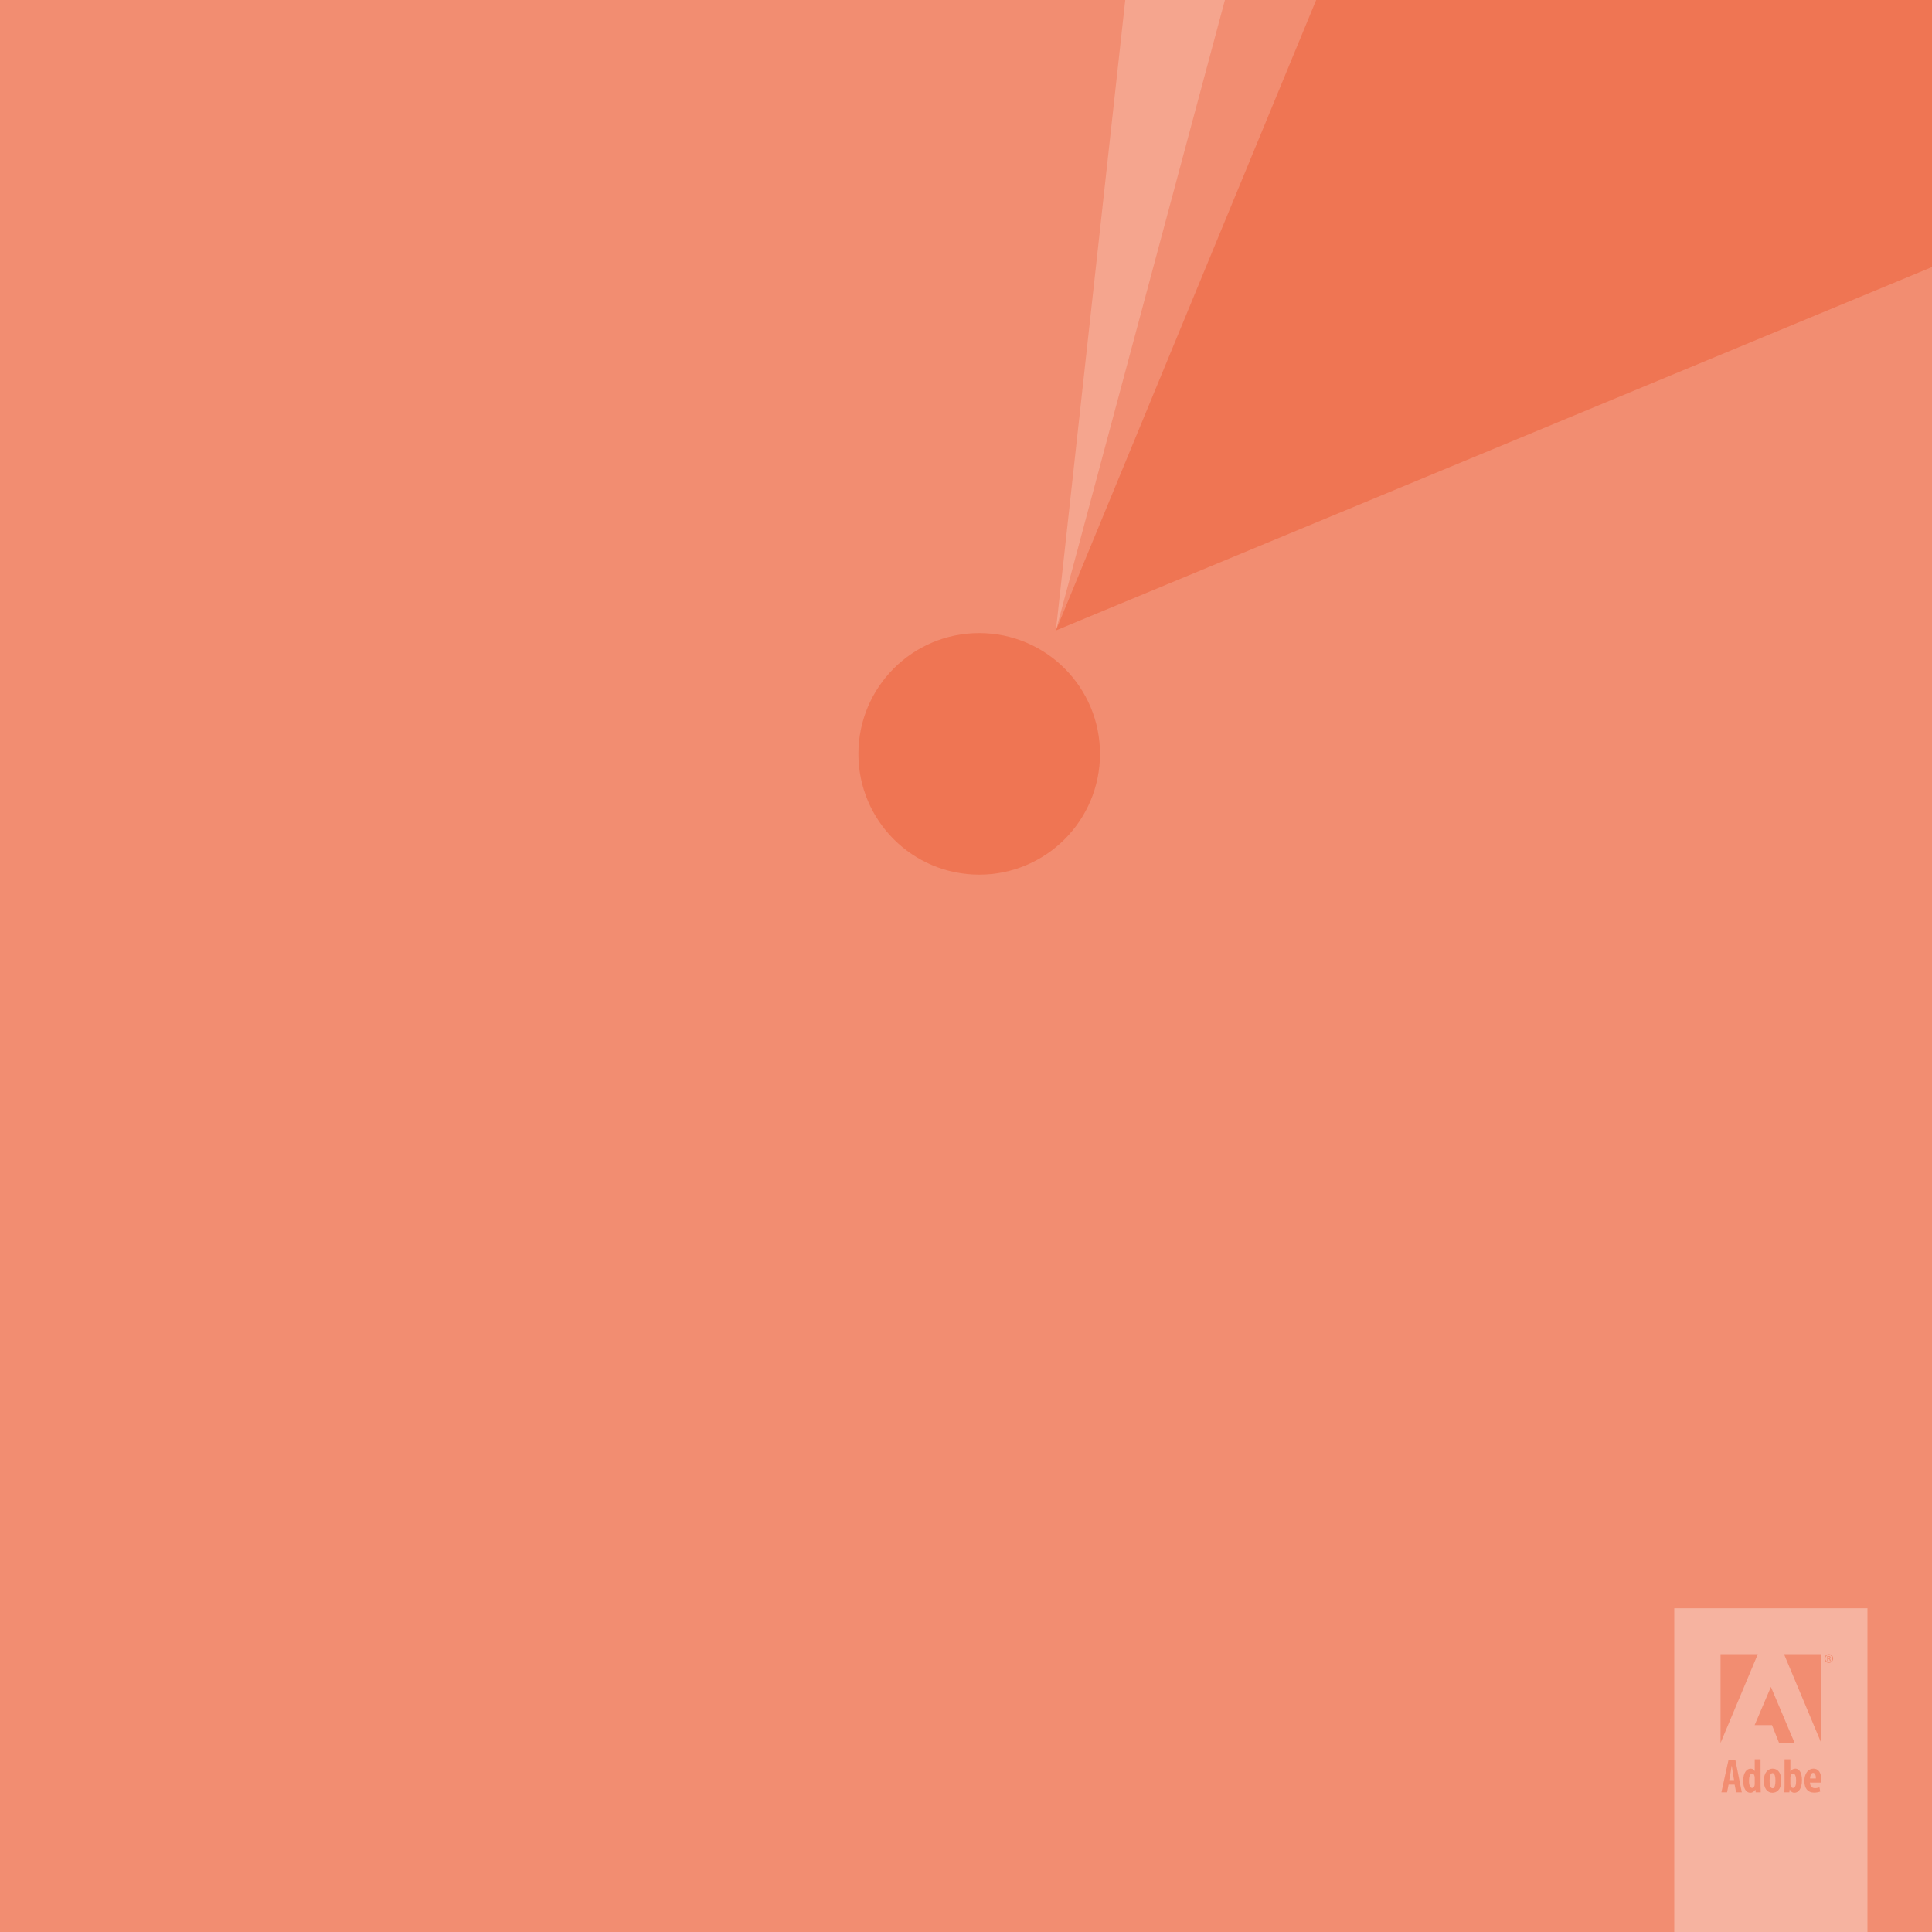
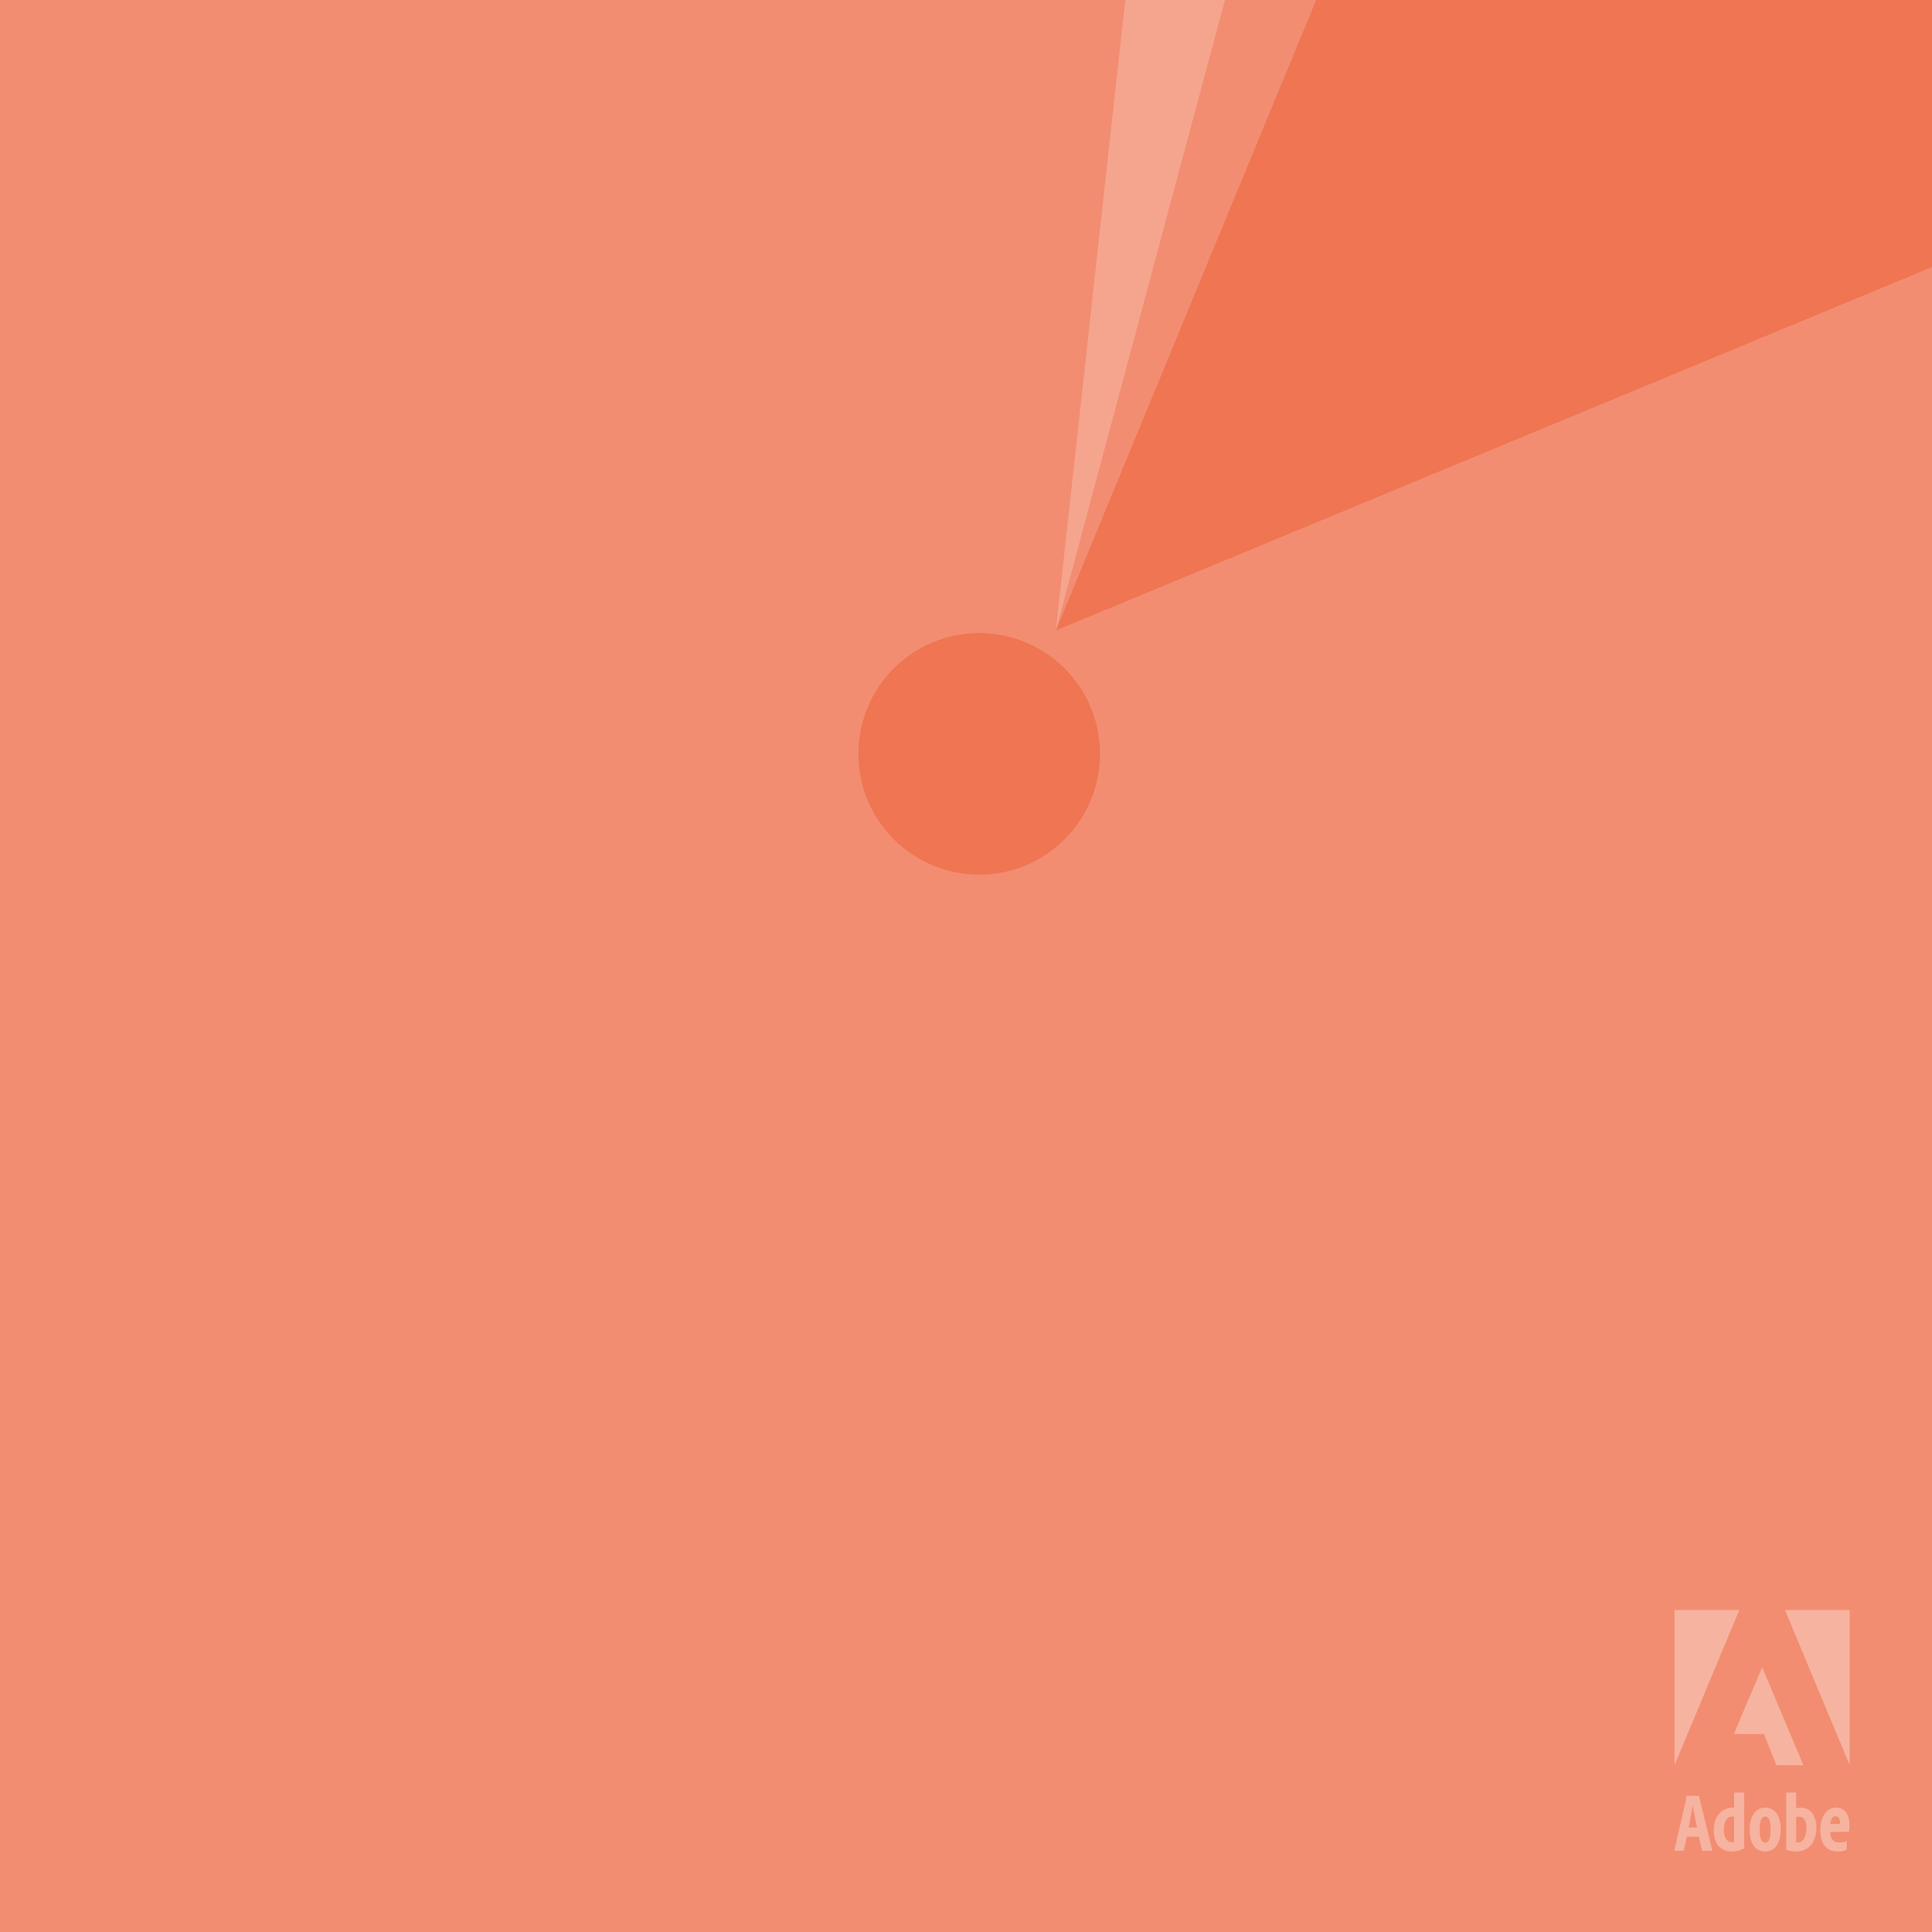
<svg xmlns="http://www.w3.org/2000/svg" version="1.1" id="vs_bg" x="0px" y="0px" width="1080px" height="1080px" viewBox="0 0 1080 1080" enable-background="new 0 0 1080 1080" xml:space="preserve">
  <rect fill="#F28D71" width="1080" height="1080" />
  <g>
-     <path fill="#F6B3A0" d="M990.878,991.201c-1.375,0-1.667,2.389-1.667,4.219c0,2.221,0.368,4.268,1.693,4.268h0.027   c1.238,0,1.555-2.329,1.555-4.268C992.486,993.59,992.17,991.201,990.878,991.201z" />
-     <path fill="#F6B3A0" d="M1002.269,991.457c-0.618,0-1.14,0.673-1.317,1.392l-0.117,0.824v3.638c0,0.32,0.057,0.625,0.123,0.826   c0.329,1.098,0.886,1.363,1.326,1.363c1.254,0,1.771-1.586,1.771-4.132C1004.055,993.059,1003.507,991.457,1002.269,991.457z" />
-     <path fill="#F6B3A0" d="M979.49,991.457c-1.293,0-1.778,1.883-1.778,4.074c0,2.527,0.69,3.969,1.732,3.969   c0.488,0,1.046-0.25,1.351-1.306c0.066-0.206,0.108-0.497,0.108-0.827v-3.441l-0.049-0.778   C980.731,992.266,980.249,991.457,979.49,991.457z" />
-     <path fill="#F6B3A0" d="M968.093,987.111h-0.065c-0.199,1.219-0.467,3.025-0.666,4.103l-0.712,3.883h2.706l-0.659-3.892   C968.503,990.076,968.268,988.324,968.093,987.111z" />
-     <path fill="#F6B3A0" d="M935.929,899.039V1080h108V899.039H935.929z M1018.092,924.713v49.635l-20.802-49.635H1018.092z    M1003.211,974.346h-8.688l-3.971-9.982h-9.707l9.106-21.361L1003.211,974.346z M961.795,924.713h20.826l-20.826,49.635V924.713z    M970.504,1001.959l-0.838-4.318h-3.371l-0.856,4.318h-3.176l3.953-17.981h3.885l3.592,17.981H970.504z M981.455,1001.963   l-0.188-1.502h-0.066c-0.47,0.925-1.497,1.718-2.718,1.718c-2.694,0-4.029-2.961-4.029-6.702c0-4.549,1.998-6.761,4.156-6.761   c1.127,0,1.871,0.552,2.239,1.347h0.054v-6.565h3.261v14.733c0,1.176,0.057,2.607,0.105,3.732H981.455z M990.896,1002.179h-0.026   c-2.987,0-4.873-2.408-4.873-6.702c0-4.686,2.416-6.764,4.944-6.764c2.969,0,4.822,2.515,4.822,6.694   C995.763,1000.771,992.857,1002.179,990.896,1002.179z M1003.091,1002.179c-1.146,0-1.898-0.507-2.582-1.778h-0.066l-0.182,1.56   h-2.787c0.045-1.085,0.108-2.554,0.108-3.729v-14.733h3.252v6.787h0.051c0.642-0.997,1.495-1.571,2.739-1.571   c2.45,0,3.686,2.779,3.686,6.402C1007.31,999.713,1005.466,1002.179,1003.091,1002.179z M1017.995,996.514l-6.178-0.021   c0.036,2.359,1.281,3.128,2.824,3.128c0.985,0,1.825-0.213,2.446-0.454l0.443,2.33c-0.868,0.373-2.2,0.604-3.48,0.604   c-3.493,0-5.395-2.369-5.395-6.432c0-4.363,2.206-6.971,5.1-6.971c2.79,0,4.342,2.306,4.342,6.09   C1018.098,995.646,1018.059,996.127,1017.995,996.514z M1022.334,929.556c-1.341,0-2.429-1.076-2.429-2.434   c0-1.339,1.088-2.41,2.429-2.41h0.013c1.332,0,2.396,1.071,2.396,2.41C1024.742,928.479,1023.679,929.556,1022.334,929.556z" />
-     <path fill="#F6B3A0" d="M1022.208,926.134l-0.313,0.009v0.876h0.295c0.347,0,0.639-0.118,0.639-0.431   C1022.828,926.35,1022.66,926.134,1022.208,926.134z" />
-     <path fill="#F6B3A0" d="M1013.55,991.077c-1.187,0-1.684,1.733-1.72,3.125h3.272   C1015.111,992.367,1014.587,991.077,1013.55,991.077z" />
-     <path fill="#F6B3A0" d="M1022.347,925.123h-0.013c-1.066,0-1.925,0.896-1.925,2.007c0,1.118,0.858,2.012,1.938,2.012   c1.063,0.011,1.913-0.894,1.913-2.012C1024.26,926.02,1023.41,925.123,1022.347,925.123z M1022.916,928.529   c-0.066-0.08-0.117-0.326-0.175-0.688c-0.058-0.316-0.235-0.453-0.563-0.453h-0.283v1.141h-0.488v-2.684   c0.229-0.039,0.452-0.079,0.811-0.079c0.431,0,0.699,0.085,0.874,0.224l0.235,0.549c0,0.348-0.229,0.574-0.521,0.648v0.023   c0.234,0.043,0.386,0.255,0.437,0.654c0.069,0.42,0.127,0.584,0.169,0.664H1022.916z" />
+     <path fill="#F6B3A0" d="M997.802,900H1034v86.771L997.802,900z" />
+     <path fill="#F6B3A0" d="M972.299,900h-36.226v86.771L972.299,900z" />
+     <path fill="#F6B3A0" d="M985.05,931.979l23.069,54.787H993l-6.899-17.448h-16.879L985.05,931.979z" />
+     <path fill="#F6B3A0" d="M948.668,1021.562c-0.676-3.528-1.934-8.85-2.417-12.282h-0.047c-0.483,3.337-1.402,8.027-2.222,12.282   H948.668z M942.919,1026.736l-1.595,7.544c-0.048,0.291-0.144,0.338-0.386,0.338h-4.589c-0.289,0-0.383-0.097-0.339-0.484   l6.327-27.321c0.195-0.82,0.195-1.255,0.195-2.659c0-0.192,0.096-0.289,0.289-0.289h6.568c0.242,0,0.339,0.097,0.388,0.339   l7.389,30.029c0.049,0.289-0.047,0.386-0.289,0.386h-5.12c-0.241,0-0.388-0.146-0.388-0.338l-1.69-7.544H942.919z" />
+     <path fill="#F6B3A0" d="M969.375,1015.609c-0.236-0.097-0.477-0.144-1.048-0.144c-2.672,0-4.677,2.436-4.677,7.212   c0,5.063,2.005,7.164,4.629,7.164c0.334,0,0.813-0.047,1.096-0.143V1015.609L969.375,1015.609z M957.974,1022.869   c0-6.976,4.103-12.37,10.64-12.37h0.762v-8.217c0-0.143,0.097-0.239,0.287-0.239h5.104c0.19,0,0.24,0.097,0.24,0.239v27.513   c0,0.716-0.05,1.671,0.142,3.199c0,0.144,0,0.24-0.191,0.334c-1.955,1.004-4.483,1.672-6.917,1.672   C962.029,1035,957.974,1031.085,957.974,1022.869z" />
+     <path fill="#F6B3A0" d="M983.642,1022.678c0,4.443,0.954,7.354,3.102,7.354c2.05,0,3.052-2.483,3.052-7.307   c0-4.488-0.763-7.26-3.005-7.26C984.833,1015.466,983.642,1017.709,983.642,1022.678z M995.427,1022.678   c0,7.546-3.152,12.322-8.684,12.322c-6.203,0-8.685-5.444-8.685-12.371c0-7.069,3.148-12.13,8.778-12.13   C992.229,1010.499,995.427,1014.988,995.427,1022.678z" />
+     <path fill="#F6B3A0" d="M1005.776,1015.56c-0.38,0-1.19,0.05-1.716,0.24v14.089c0.381,0.097,0.715,0.097,1.001,0.097   c2.147,0,4.676-2.196,4.725-8.119C1009.833,1017.23,1007.972,1015.56,1005.776,1015.56L1005.776,1015.56z M1003.821,1002.043   c0.19,0,0.239,0.097,0.239,0.287v8.453c0.668-0.144,1.479-0.284,2.574-0.284c4.965,0,8.731,3.82,8.731,11.224   c0,8.645-4.913,13.277-11.068,13.277c-1.766,0-3.579-0.238-5.534-0.859c-0.142-0.047-0.285-0.19-0.285-0.382v-31.429   c0-0.19,0.095-0.287,0.285-0.287H1003.821L1003.821,1002.043z" />
+     <path fill="#F6B3A0" d="M1027.15,1019.573c0.906,0,1.289,0,1.432-0.049c0.047-0.238,0.047-0.335,0.047-0.525   c0-1.815-0.572-3.727-2.529-3.727c-1.906,0-2.67,1.958-2.908,4.301H1027.15L1027.15,1019.573z M1023.095,1024.063   c0,3.678,1.385,5.923,5.249,5.923c1.288,0,2.337-0.19,3.625-0.668c0.24-0.098,0.381-0.098,0.381,0.238v3.965   c0,0.333-0.094,0.525-0.333,0.62c-1.336,0.716-3.149,0.859-4.723,0.859c-7.014,0-9.733-5.158-9.733-11.893   c0-7.164,3.15-12.608,8.731-12.608c5.867,0,7.586,5.204,7.586,9.455c0,1.528-0.144,3.01-0.24,3.584   c-0.046,0.237-0.189,0.334-0.428,0.381c-0.478,0.047-1.956,0.144-4.533,0.144H1023.095L1023.095,1024.063z" />
  </g>
  <circle fill="#EF7553" cx="547.376" cy="421.413" r="67.526" />
  <polygon fill="#EF7553" points="590.25,352.423 735.746,0 1080,0 1080,149.276 " />
  <polygon fill="#F5A58E" points="590.25,352.423 684.736,0 629.027,0 " />
</svg>
